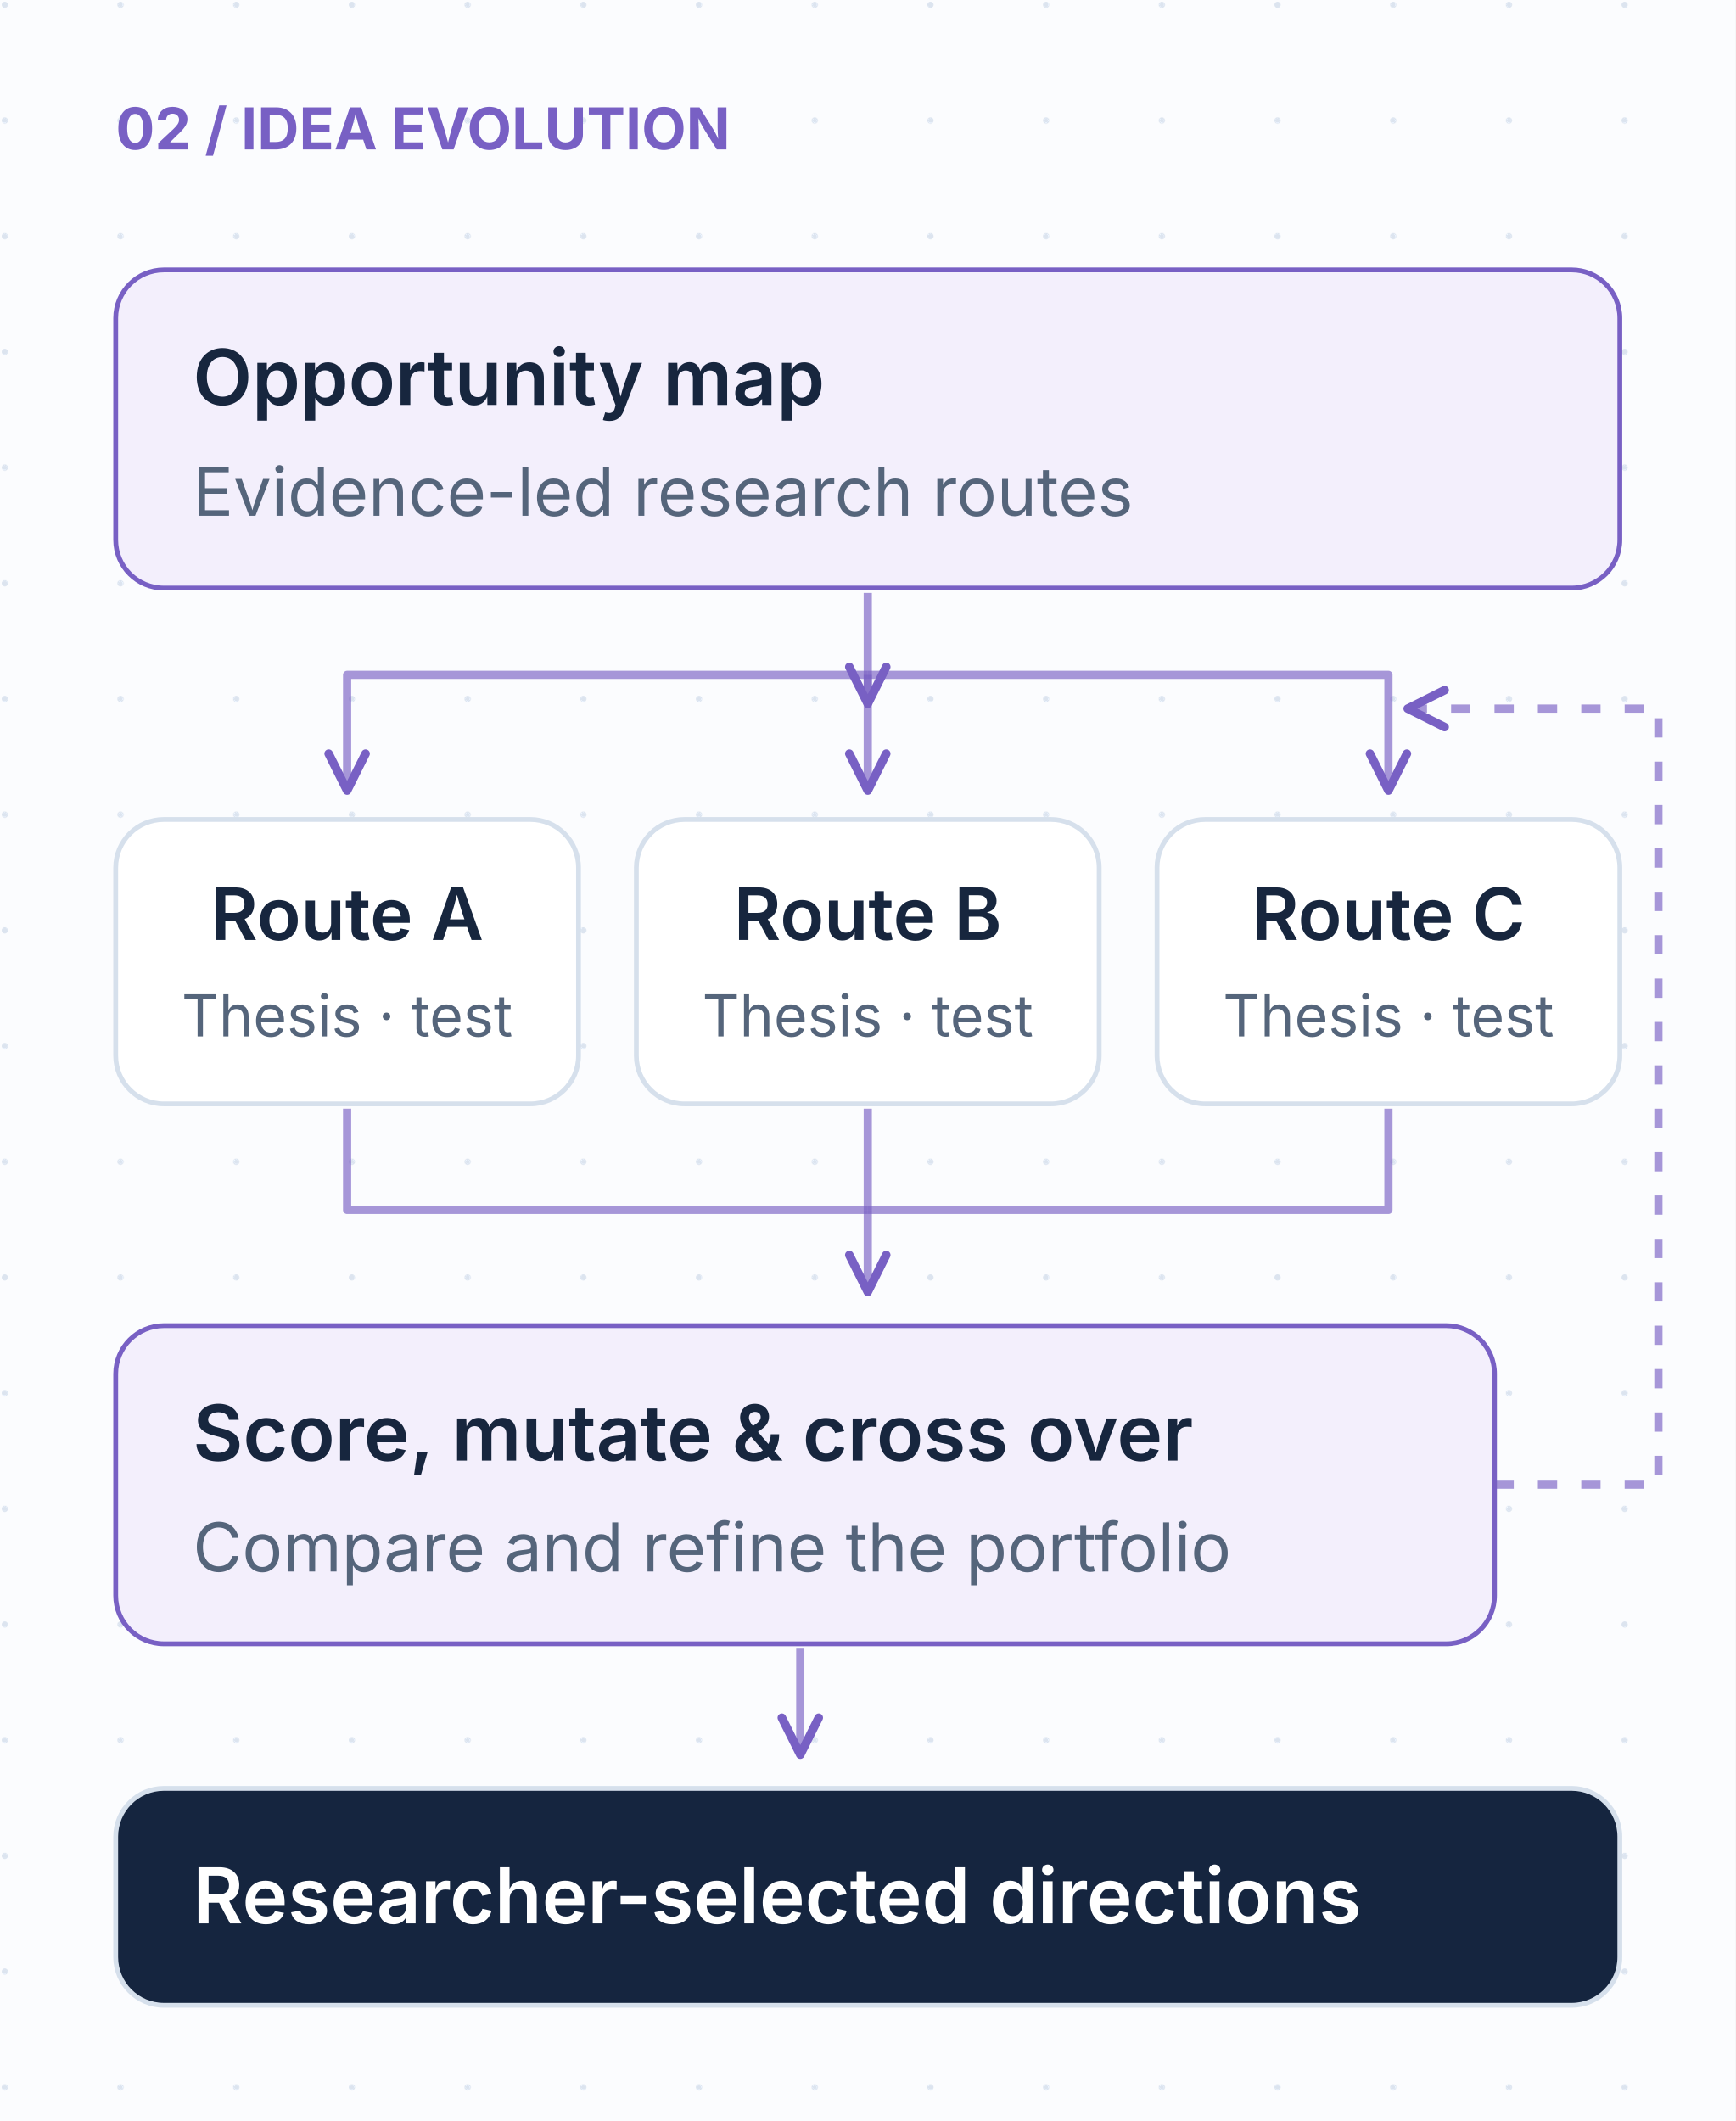
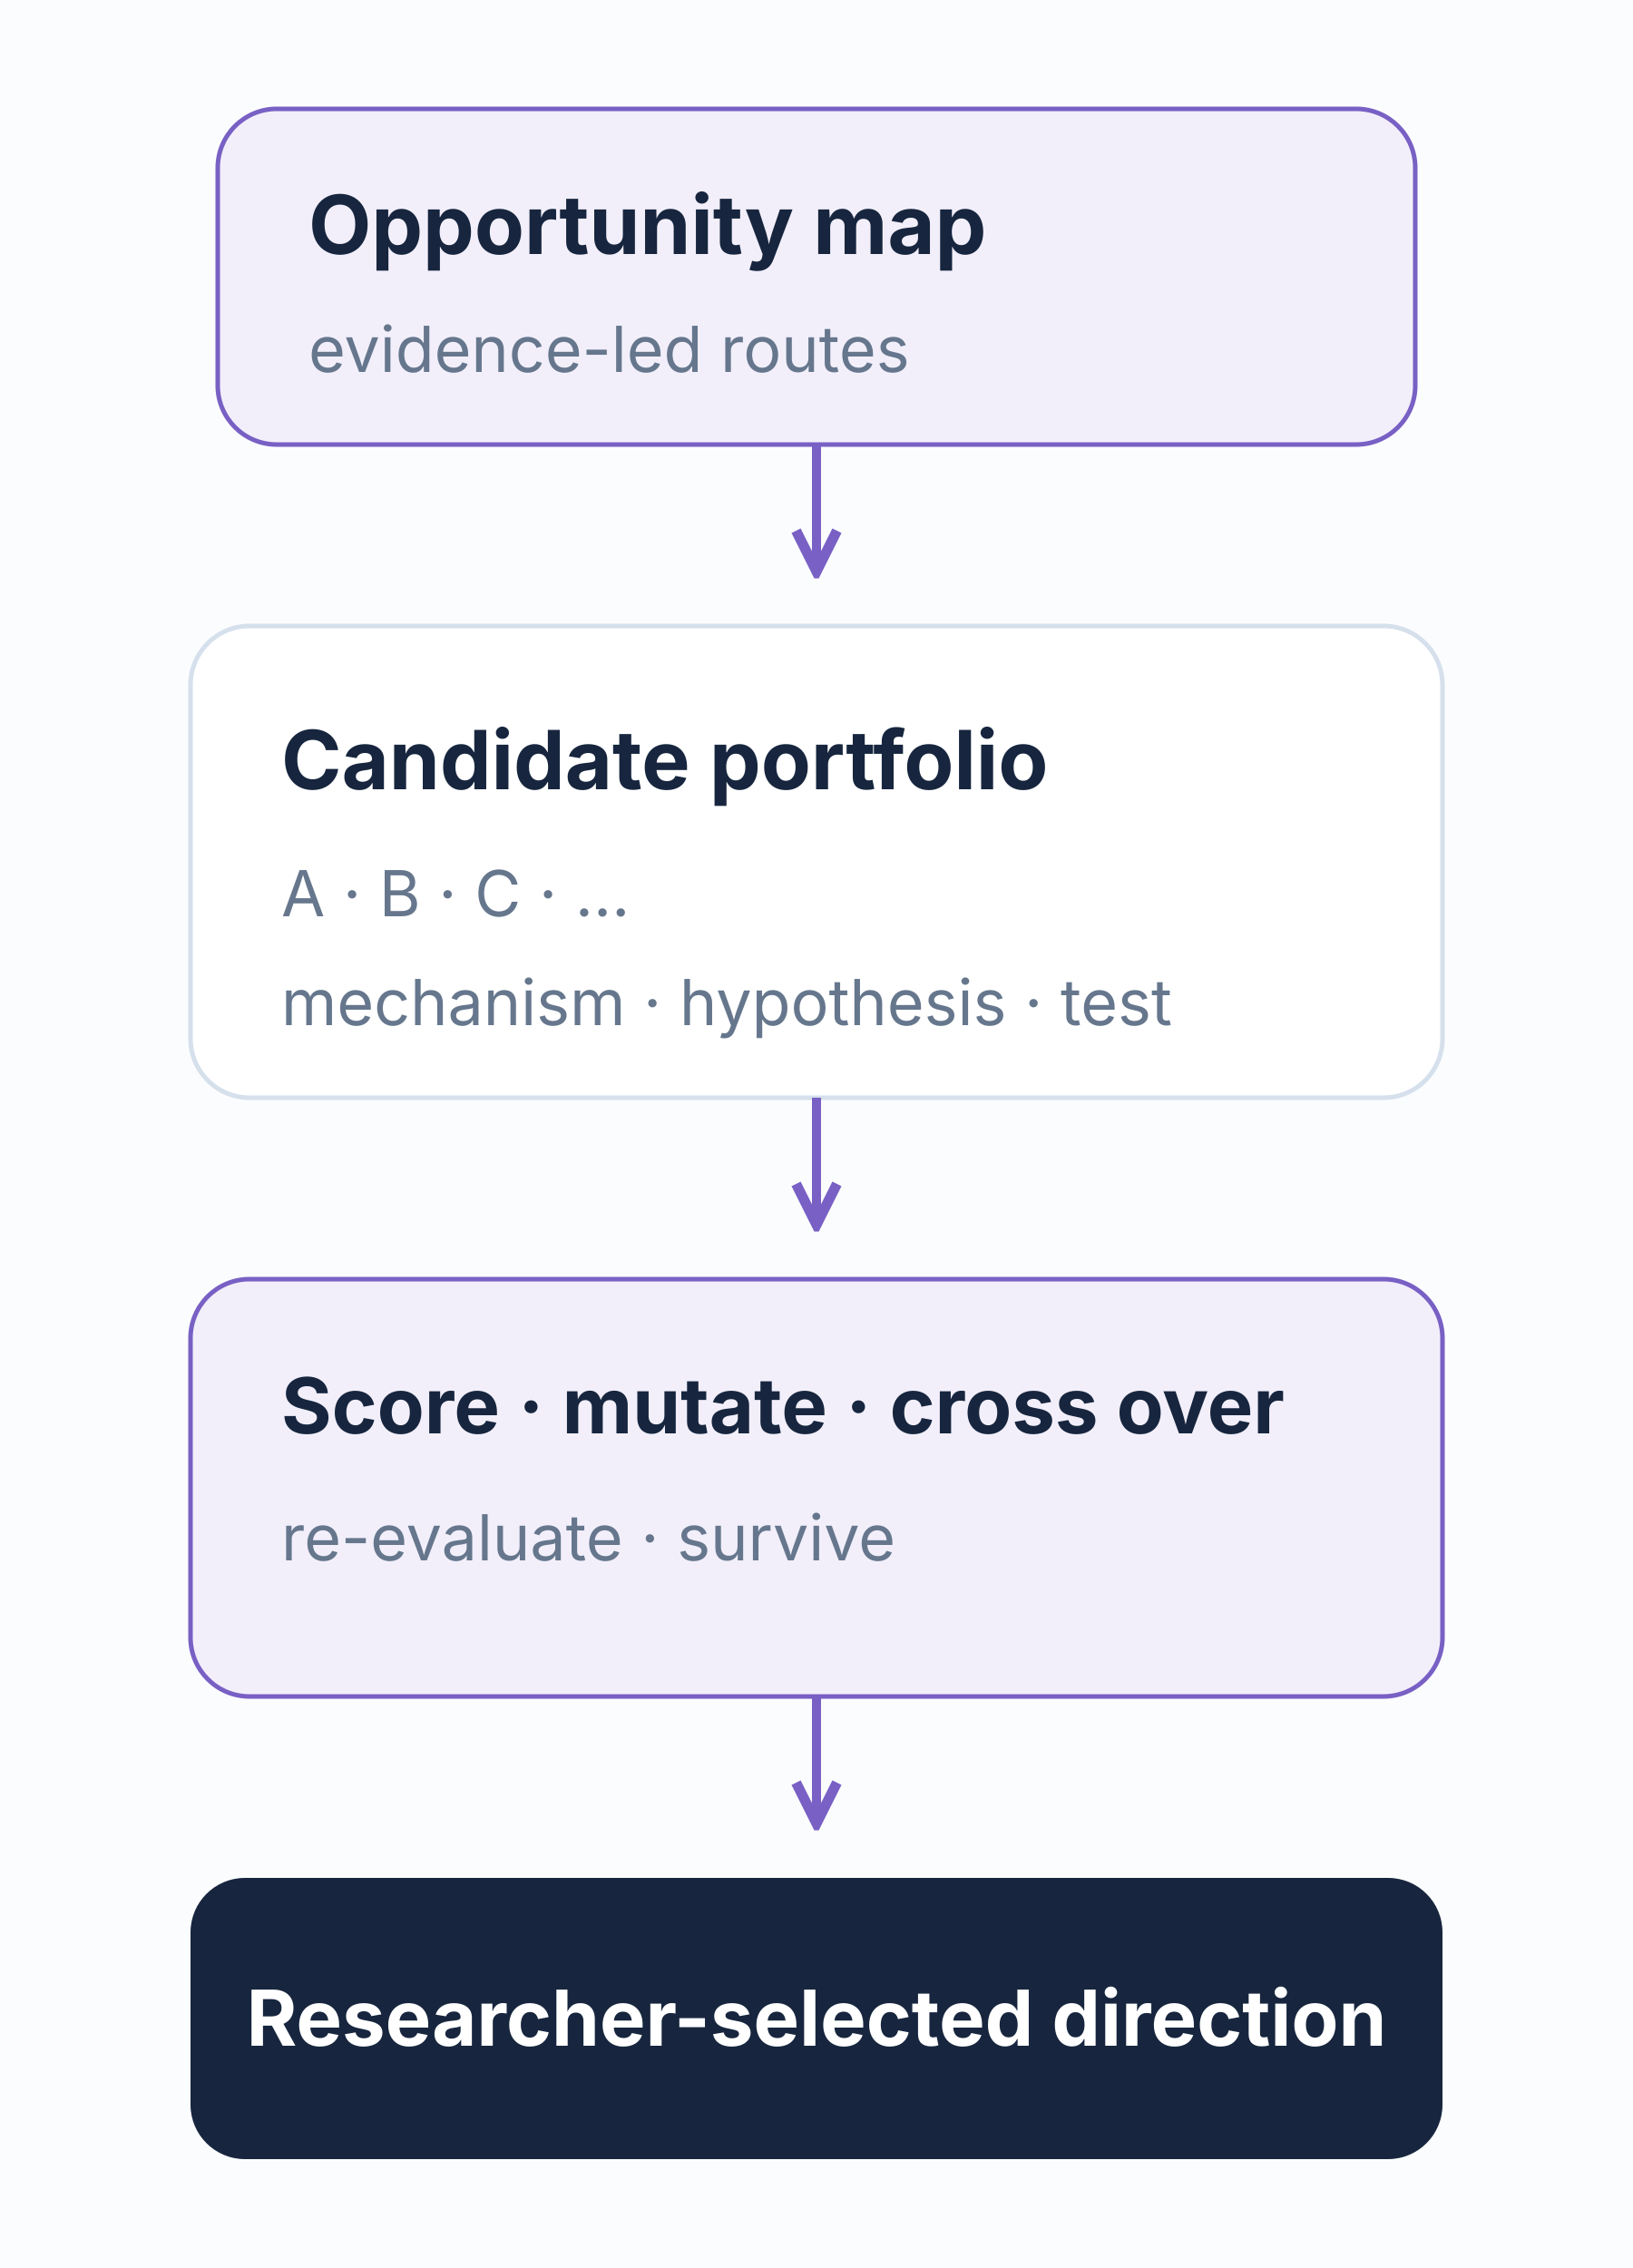
- <svg xmlns="http://www.w3.org/2000/svg" viewBox="0 0 360 440" font-family="system-ui, -apple-system, Segoe UI, sans-serif" role="img" aria-labelledby="title desc">
+ <svg xmlns="http://www.w3.org/2000/svg" viewBox="0 0 360 500" font-family="system-ui,-apple-system,Segoe UI,sans-serif" role="img" aria-labelledby="title desc">
  <defs>
-     <marker id="arrow" viewBox="0 0 8 8" refX="7" refY="4" markerWidth="6" markerHeight="6" orient="auto">
-       <path d="M1 1 L7 4 L1 7" fill="none" stroke="#7860c4" stroke-width="1.4" stroke-linecap="round" stroke-linejoin="round" />
+     <marker id="a" viewBox="0 0 8 8" refX="7" refY="4" markerWidth="6" markerHeight="6" orient="auto">
+       <path d="M1 1L7 4L1 7" fill="none" stroke="#7860c4" stroke-width="1.5" />
    </marker>
-     <pattern id="grid" width="24" height="24" patternUnits="userSpaceOnUse">
-       <circle cx="1" cy="1" r=".65" fill="#dce4ef" />
-     </pattern>
  </defs>
-   <rect width="360" height="440" fill="#fbfcfe" />
-   <rect width="360" height="440" fill="url(#grid)" />
-   <text x="24" y="31" fill="#7860c4" font-size="12" font-weight="700" text-anchor="start">02 / IDEA EVOLUTION</text>
-   <rect x="24" y="56" width="312" height="66" rx="10" fill="#f3effc" stroke="#7860c4" />
-   <text x="40" y="84" fill="#17263e" font-size="16" font-weight="600" text-anchor="start">Opportunity map</text>
-   <text x="40" y="107" fill="#55657b" font-size="14" font-weight="400" text-anchor="start">Evidence-led research routes</text>
-   <path d="M180 123 V146" fill="none" stroke="#7860c4" stroke-opacity=".65" stroke-width="1.7" stroke-linejoin="round" marker-end="url(#arrow)" />
-   <path d="M180 140 H72 V164" fill="none" stroke="#7860c4" stroke-opacity=".65" stroke-width="1.7" stroke-linejoin="round" marker-end="url(#arrow)" />
-   <rect x="24" y="170" width="96" height="59" rx="10" fill="#fff" stroke="#d6e0ec" />
-   <text x="72" y="195" fill="#17263e" font-size="15" font-weight="600" text-anchor="middle">Route A</text>
-   <text x="72" y="215" fill="#55657b" font-size="12" font-weight="400" text-anchor="middle">Thesis · test</text>
-   <path d="M72 230 V251 H180" fill="none" stroke="#7860c4" stroke-opacity=".65" stroke-width="1.7" stroke-linejoin="round" />
-   <path d="M180 140 H180 V164" fill="none" stroke="#7860c4" stroke-opacity=".65" stroke-width="1.7" stroke-linejoin="round" marker-end="url(#arrow)" />
-   <rect x="132" y="170" width="96" height="59" rx="10" fill="#fff" stroke="#d6e0ec" />
-   <text x="180" y="195" fill="#17263e" font-size="15" font-weight="600" text-anchor="middle">Route B</text>
-   <text x="180" y="215" fill="#55657b" font-size="12" font-weight="400" text-anchor="middle">Thesis · test</text>
-   <path d="M180 230 V251 H180" fill="none" stroke="#7860c4" stroke-opacity=".65" stroke-width="1.7" stroke-linejoin="round" />
-   <path d="M180 140 H288 V164" fill="none" stroke="#7860c4" stroke-opacity=".65" stroke-width="1.7" stroke-linejoin="round" marker-end="url(#arrow)" />
-   <rect x="240" y="170" width="96" height="59" rx="10" fill="#fff" stroke="#d6e0ec" />
-   <text x="288" y="195" fill="#17263e" font-size="15" font-weight="600" text-anchor="middle">Route C</text>
-   <text x="288" y="215" fill="#55657b" font-size="12" font-weight="400" text-anchor="middle">Thesis · test</text>
-   <path d="M288 230 V251 H180" fill="none" stroke="#7860c4" stroke-opacity=".65" stroke-width="1.7" stroke-linejoin="round" />
-   <path d="M180 251 V268" fill="none" stroke="#7860c4" stroke-opacity=".65" stroke-width="1.7" stroke-linejoin="round" marker-end="url(#arrow)" />
-   <rect x="24" y="275" width="286" height="66" rx="10" fill="#f3effc" stroke="#7860c4" />
-   <text x="40" y="303" fill="#17263e" font-size="16" font-weight="600" text-anchor="start">Score, mutate &amp; cross over</text>
-   <text x="40" y="326" fill="#55657b" font-size="14" font-weight="400" text-anchor="start">Compare and refine the portfolio</text>
-   <path d="M310 308 H344 V147 H292" fill="none" stroke="#7860c4" stroke-opacity=".65" stroke-width="1.7" stroke-linejoin="round" stroke-dasharray="4 5" marker-end="url(#arrow)" />
-   <path d="M166 342 V364" fill="none" stroke="#7860c4" stroke-opacity=".65" stroke-width="1.7" stroke-linejoin="round" marker-end="url(#arrow)" />
-   <rect x="24" y="371" width="312" height="45" rx="10" fill="#15253f" stroke="#d6e0ec" />
-   <text x="40" y="399" fill="#fff" font-size="16" font-weight="600" text-anchor="start">Researcher-selected directions</text>
+   <rect width="360" height="500" fill="#fbfcfe" />
+   <rect x="48" y="24" width="264" height="74" rx="13" fill="#f2effb" stroke="#7860c4" />
+   <text x="68" y="56" fill="#17263e" font-size="18" font-weight="650">Opportunity map</text>
+   <text x="68" y="82" fill="#66778d" font-size="14">evidence-led routes</text>
+   <path d="M180 98V126" stroke="#7860c4" stroke-width="2" marker-end="url(#a)" />
+   <rect x="42" y="138" width="276" height="104" rx="13" fill="#fff" stroke="#d5e0ec" />
+   <text x="62" y="174" fill="#17263e" font-size="18" font-weight="650">Candidate portfolio</text>
+   <text x="62" y="202" fill="#66778d" font-size="14">A · B · C · …</text>
+   <text x="62" y="226" fill="#66778d" font-size="14">mechanism · hypothesis · test</text>
+   <path d="M180 242V270" stroke="#7860c4" stroke-width="2" marker-end="url(#a)" />
+   <rect x="42" y="282" width="276" height="92" rx="13" fill="#f2effb" stroke="#7860c4" />
+   <text x="62" y="316" fill="#17263e" font-size="17" font-weight="650">Score · mutate · cross over</text>
+   <text x="62" y="344" fill="#66778d" font-size="14">re-evaluate · survive</text>
+   <path d="M180 374V402" stroke="#7860c4" stroke-width="2" marker-end="url(#a)" />
+   <rect x="42" y="414" width="276" height="62" rx="12" fill="#17263e" />
+   <text x="180" y="451" fill="#fff" font-size="17" font-weight="650" text-anchor="middle">Researcher-selected direction</text>
</svg>
